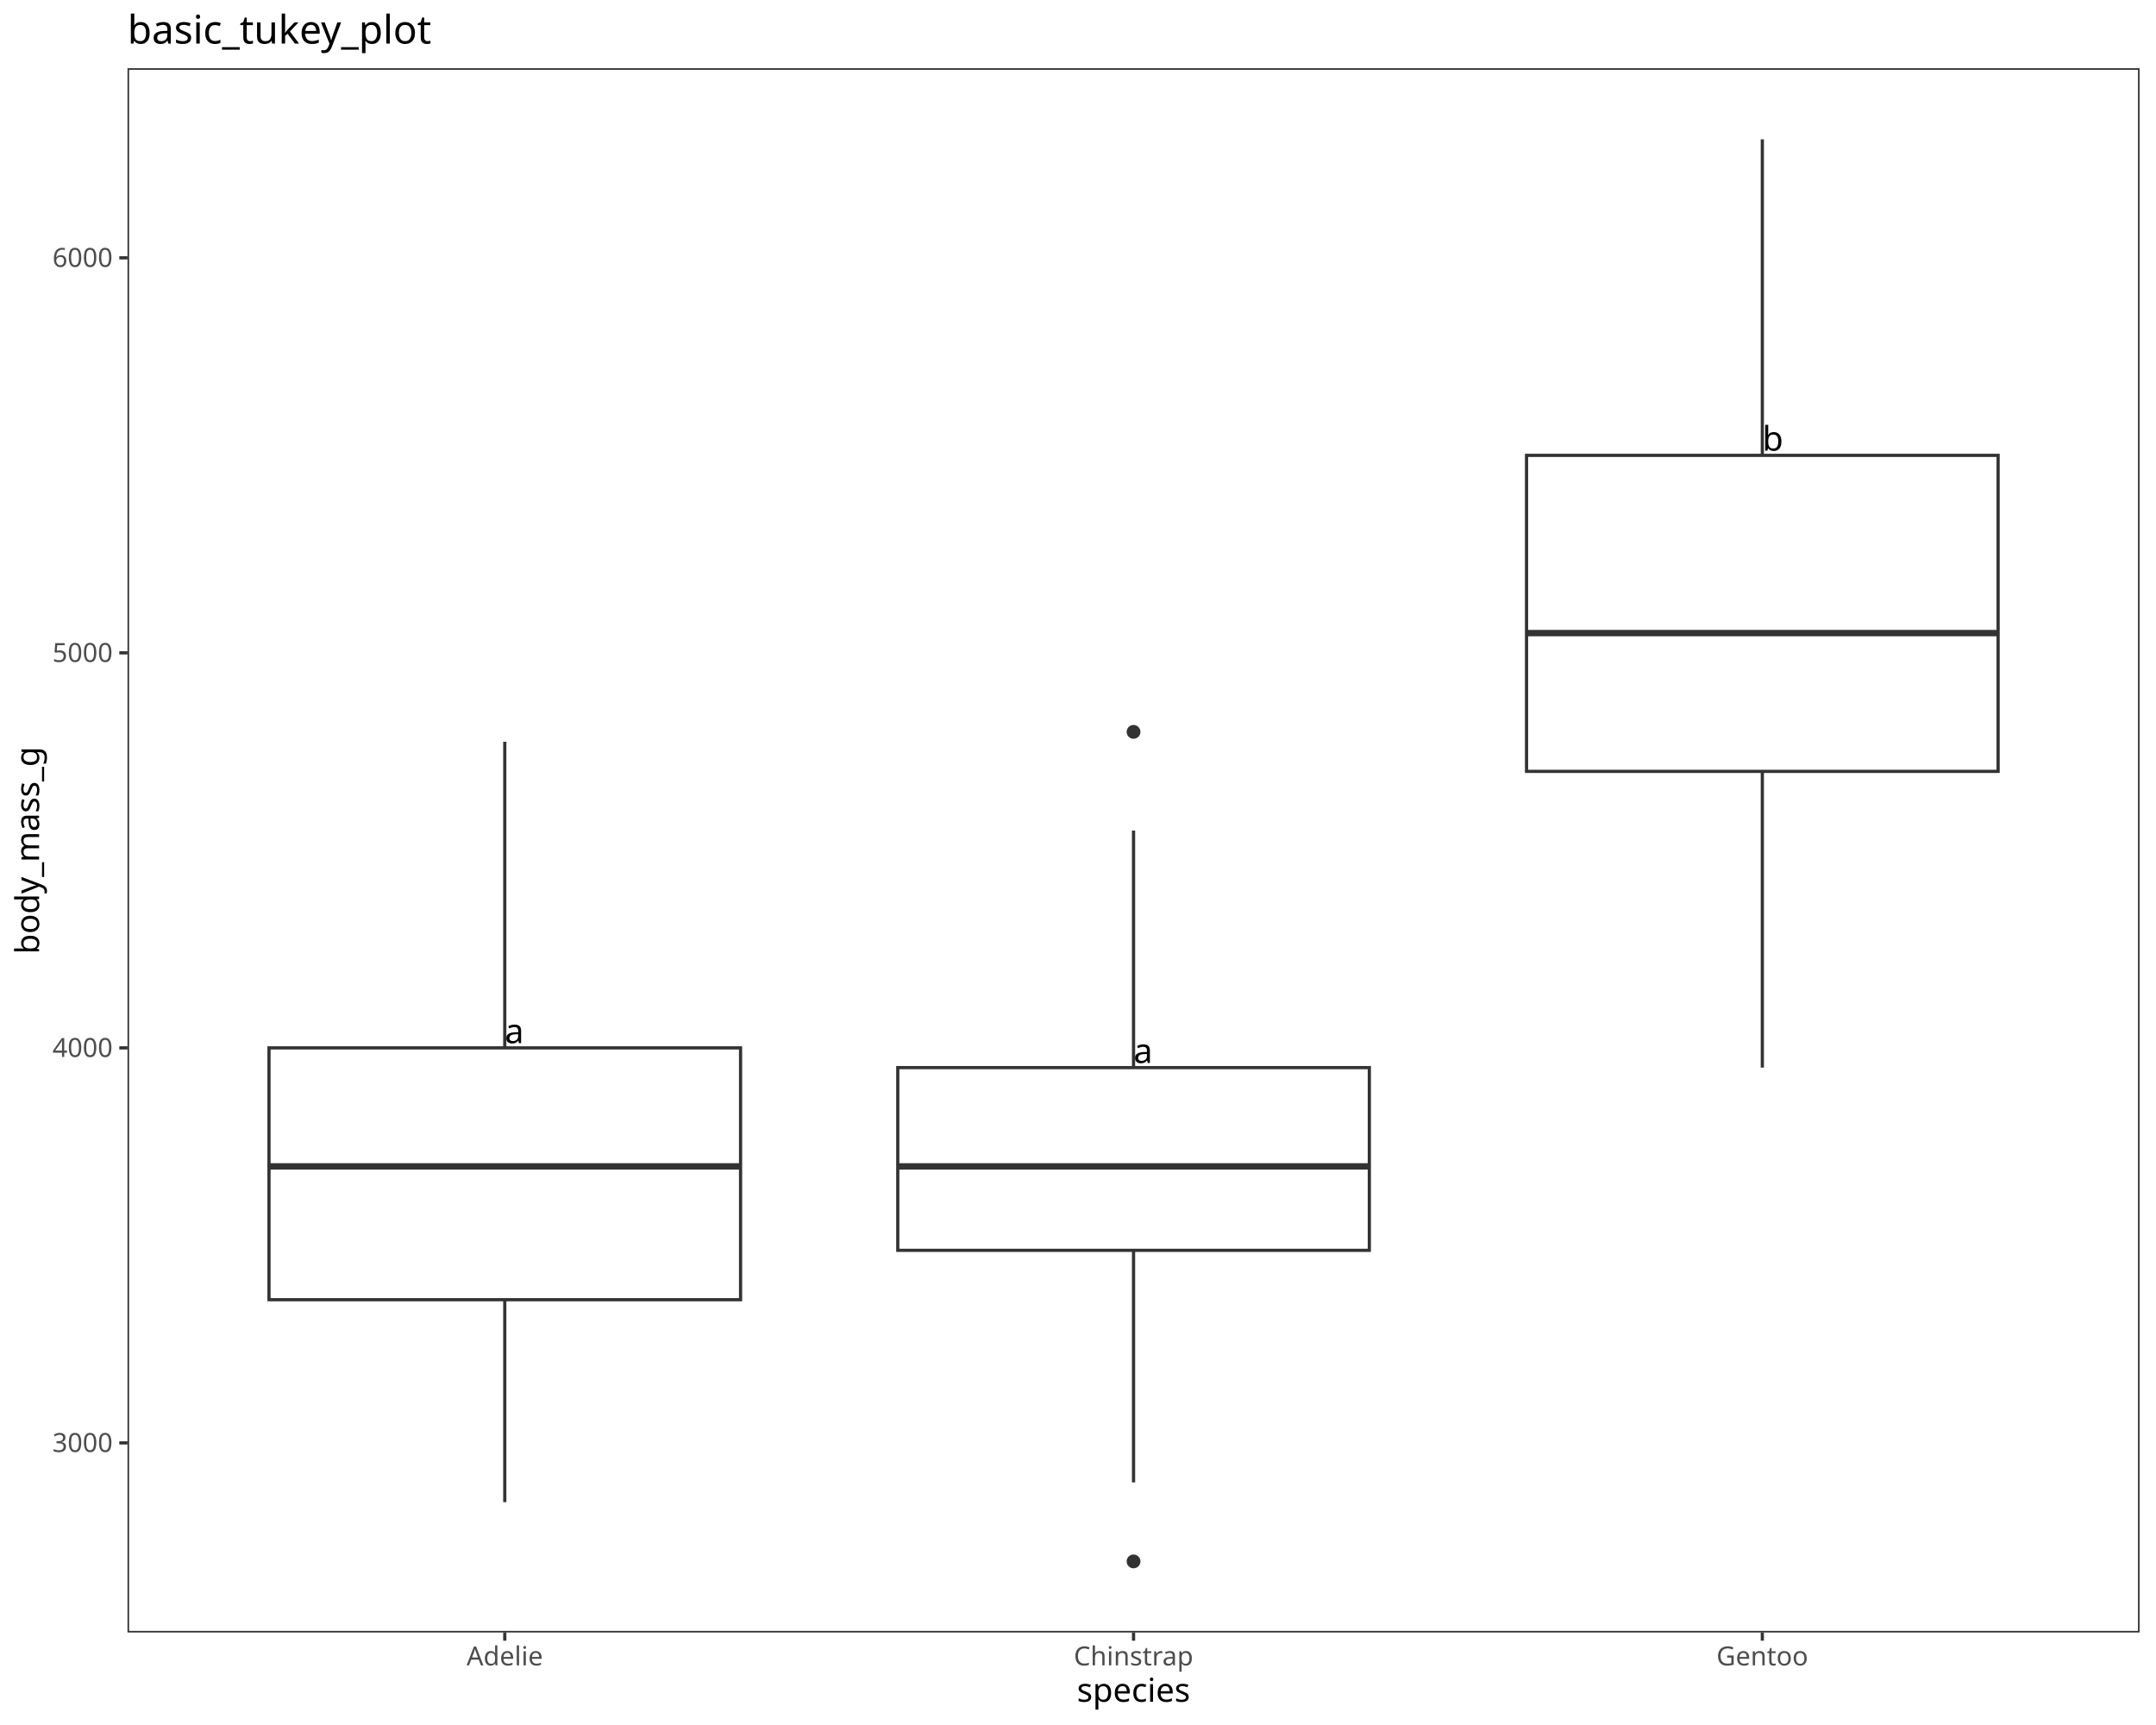
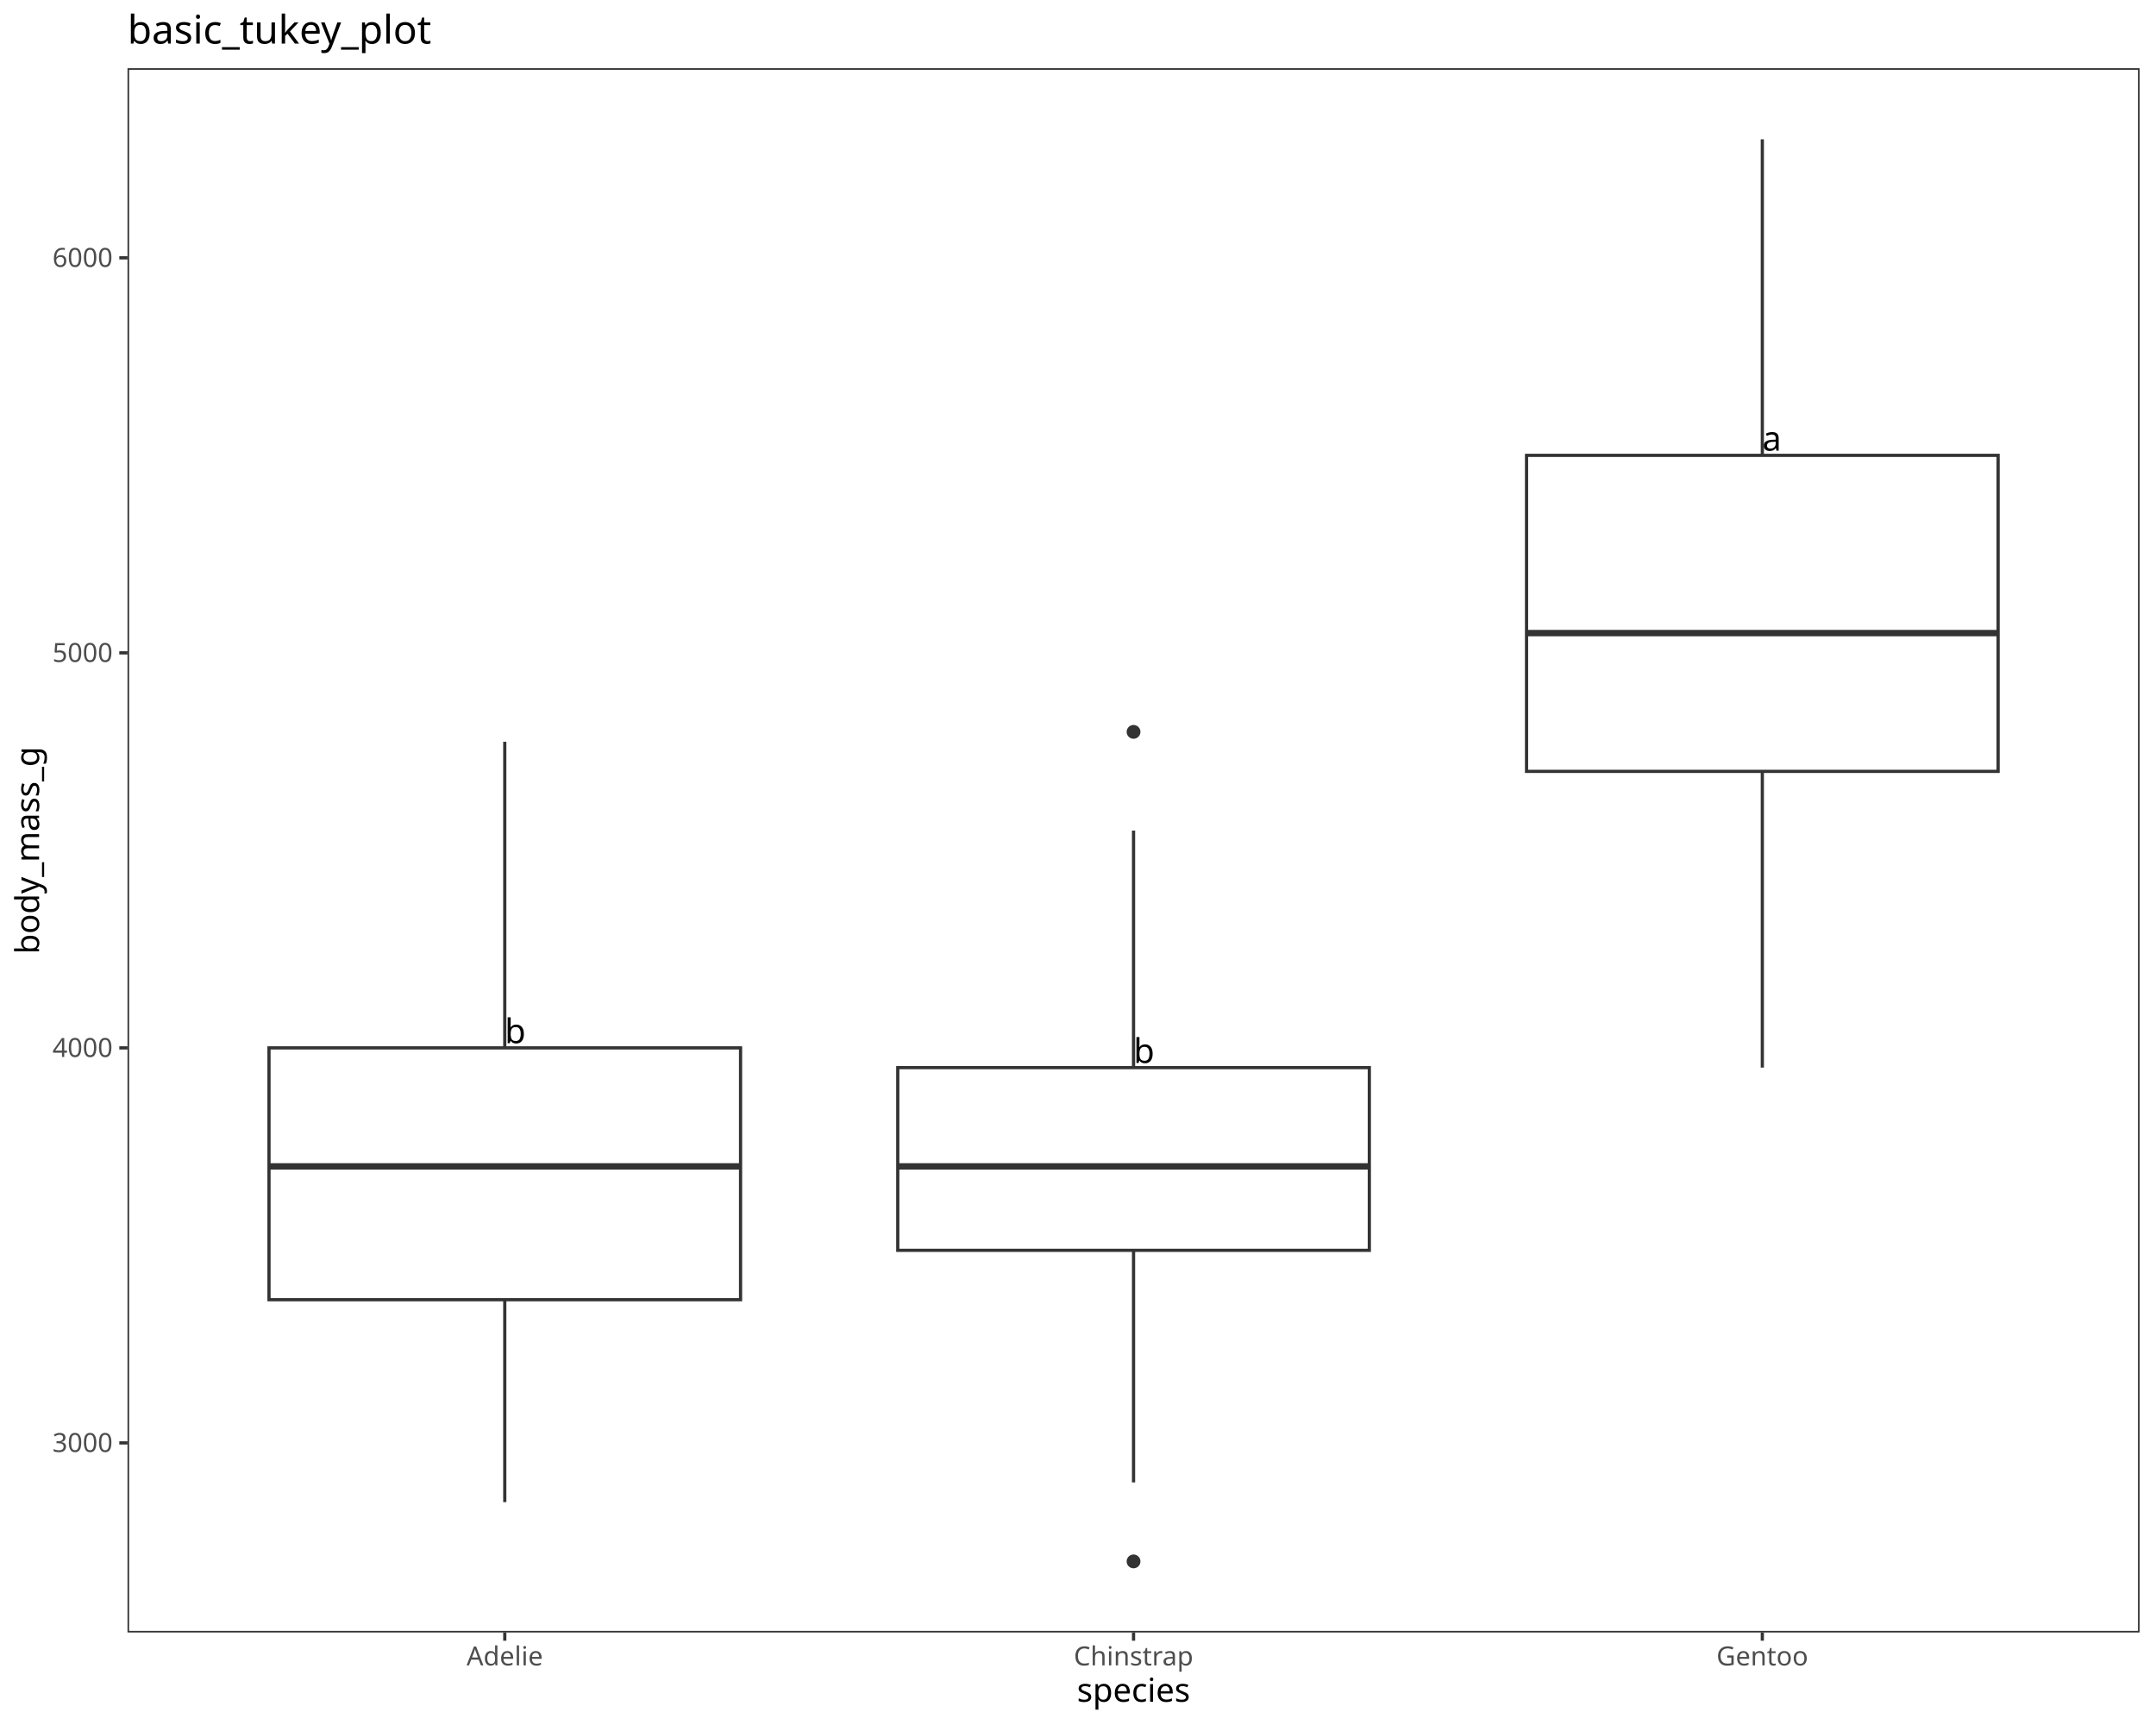
<svg xmlns="http://www.w3.org/2000/svg" class="svglite" data-engine-version="2.0" width="720.00pt" height="576.00pt" viewBox="0 0 720.00 576.00">
  <defs>
    <style type="text/css">
    .svglite line, .svglite polyline, .svglite polygon, .svglite path, .svglite rect, .svglite circle {
      fill: none;
      stroke: #000000;
      stroke-linecap: round;
      stroke-linejoin: round;
      stroke-miterlimit: 10.00;
    }
  </style>
  </defs>
  <rect width="100%" height="100%" style="stroke: none; fill: #FFFFFF;" />
  <defs>
    <clipPath id="cpMC4wMHw3MjAuMDB8MC4wMHw1NzYuMDA=">
      <rect x="0.00" y="0.00" width="720.00" height="576.00" />
    </clipPath>
  </defs>
  <g clip-path="url(#cpMC4wMHw3MjAuMDB8MC4wMHw1NzYuMDA=)">
    <rect x="0.00" y="0.00" width="720.00" height="576.00" style="stroke-width: 1.07; stroke: #FFFFFF; fill: #FFFFFF;" />
  </g>
  <defs>
    <clipPath id="cpNDIuNTh8NzE0LjUyfDIyLjc4fDU0NS4xMQ==">
      <rect x="42.58" y="22.78" width="671.94" height="522.33" />
    </clipPath>
  </defs>
  <g clip-path="url(#cpNDIuNTh8NzE0LjUyfDIyLjc4fDU0NS4xMQ==)">
    <rect x="42.58" y="22.78" width="671.94" height="522.33" style="stroke-width: 1.07; stroke: none; fill: #FFFFFF;" />
    <line x1="168.57" y1="349.90" x2="168.57" y2="247.68" style="stroke-width: 1.07; stroke: #333333; stroke-linecap: butt;" />
    <line x1="168.57" y1="433.99" x2="168.57" y2="501.59" style="stroke-width: 1.07; stroke: #333333; stroke-linecap: butt;" />
    <polygon points="89.83,349.90 89.83,433.99 247.31,433.99 247.31,349.90 89.83,349.90 " style="stroke-width: 1.07; stroke: #333333; stroke-linecap: butt; stroke-linejoin: miter; fill: #FFFFFF;" />
    <line x1="89.83" y1="389.47" x2="247.31" y2="389.47" style="stroke-width: 2.13; stroke: #333333; stroke-linecap: butt; stroke-linejoin: miter;" />
    <circle cx="378.55" cy="244.38" r="1.95" style="stroke-width: 0.71; stroke: #333333; fill: #333333;" />
    <circle cx="378.55" cy="521.37" r="1.95" style="stroke-width: 0.71; stroke: #333333; fill: #333333;" />
    <line x1="378.55" y1="356.49" x2="378.55" y2="277.35" style="stroke-width: 1.07; stroke: #333333; stroke-linecap: butt;" />
    <line x1="378.55" y1="417.50" x2="378.55" y2="494.99" style="stroke-width: 1.07; stroke: #333333; stroke-linecap: butt;" />
    <polygon points="299.81,356.49 299.81,417.50 457.29,417.50 457.29,356.49 299.81,356.49 " style="stroke-width: 1.07; stroke: #333333; stroke-linecap: butt; stroke-linejoin: miter; fill: #FFFFFF;" />
    <line x1="299.81" y1="389.47" x2="457.29" y2="389.47" style="stroke-width: 2.13; stroke: #333333; stroke-linecap: butt; stroke-linejoin: miter;" />
    <line x1="588.53" y1="152.05" x2="588.53" y2="46.53" style="stroke-width: 1.07; stroke: #333333; stroke-linecap: butt;" />
    <line x1="588.53" y1="257.57" x2="588.53" y2="356.49" style="stroke-width: 1.07; stroke: #333333; stroke-linecap: butt;" />
    <polygon points="509.79,152.05 509.79,257.57 667.27,257.57 667.27,152.05 509.79,152.05 " style="stroke-width: 1.07; stroke: #333333; stroke-linecap: butt; stroke-linejoin: miter; fill: #FFFFFF;" />
    <line x1="509.79" y1="211.40" x2="667.27" y2="211.40" style="stroke-width: 2.13; stroke: #333333; stroke-linecap: butt; stroke-linejoin: miter;" />
-     <text x="378.55" y="354.93" style="font-size: 11.38px; font-family: sans;" textLength="6.33px" lengthAdjust="spacingAndGlyphs">a</text>
-     <text x="588.53" y="150.48" style="font-size: 11.38px; font-family: sans;" textLength="6.33px" lengthAdjust="spacingAndGlyphs">b</text>
-     <text x="168.57" y="348.33" style="font-size: 11.38px; font-family: sans;" textLength="6.33px" lengthAdjust="spacingAndGlyphs">a</text>
+     <text x="588.53" y="150.48" style="font-size: 11.38px; font-family: sans;" textLength="6.33px" lengthAdjust="spacingAndGlyphs">a</text>
+     <text x="378.55" y="354.93" style="font-size: 11.38px; font-family: sans;" textLength="6.33px" lengthAdjust="spacingAndGlyphs">b</text>
+     <text x="168.57" y="348.33" style="font-size: 11.38px; font-family: sans;" textLength="6.33px" lengthAdjust="spacingAndGlyphs">b</text>
    <rect x="42.58" y="22.78" width="671.94" height="522.33" style="stroke-width: 1.07; stroke: #333333;" />
  </g>
  <g clip-path="url(#cpMC4wMHw3MjAuMDB8MC4wMHw1NzYuMDA=)">
    <text x="37.65" y="484.83" text-anchor="end" style="font-size: 8.80px; fill: #4D4D4D; font-family: sans;" textLength="19.58px" lengthAdjust="spacingAndGlyphs">3000</text>
    <text x="37.65" y="352.93" text-anchor="end" style="font-size: 8.80px; fill: #4D4D4D; font-family: sans;" textLength="19.58px" lengthAdjust="spacingAndGlyphs">4000</text>
    <text x="37.65" y="221.03" text-anchor="end" style="font-size: 8.80px; fill: #4D4D4D; font-family: sans;" textLength="19.58px" lengthAdjust="spacingAndGlyphs">5000</text>
    <text x="37.65" y="89.12" text-anchor="end" style="font-size: 8.80px; fill: #4D4D4D; font-family: sans;" textLength="19.58px" lengthAdjust="spacingAndGlyphs">6000</text>
    <polyline points="39.84,481.80 42.58,481.80 " style="stroke-width: 1.07; stroke: #333333; stroke-linecap: butt;" />
    <polyline points="39.84,349.90 42.58,349.90 " style="stroke-width: 1.07; stroke: #333333; stroke-linecap: butt;" />
    <polyline points="39.84,218.00 42.58,218.00 " style="stroke-width: 1.07; stroke: #333333; stroke-linecap: butt;" />
    <polyline points="39.84,86.10 42.58,86.10 " style="stroke-width: 1.07; stroke: #333333; stroke-linecap: butt;" />
    <polyline points="168.57,547.85 168.57,545.11 " style="stroke-width: 1.07; stroke: #333333; stroke-linecap: butt;" />
    <polyline points="378.55,547.85 378.55,545.11 " style="stroke-width: 1.07; stroke: #333333; stroke-linecap: butt;" />
    <polyline points="588.53,547.85 588.53,545.11 " style="stroke-width: 1.07; stroke: #333333; stroke-linecap: butt;" />
    <text x="168.57" y="556.10" text-anchor="middle" style="font-size: 8.80px; fill: #4D4D4D; font-family: sans;" textLength="24.46px" lengthAdjust="spacingAndGlyphs">Adelie</text>
    <text x="378.55" y="556.10" text-anchor="middle" style="font-size: 8.80px; fill: #4D4D4D; font-family: sans;" textLength="37.67px" lengthAdjust="spacingAndGlyphs">Chinstrap</text>
    <text x="588.53" y="556.10" text-anchor="middle" style="font-size: 8.80px; fill: #4D4D4D; font-family: sans;" textLength="28.87px" lengthAdjust="spacingAndGlyphs">Gentoo</text>
    <text x="378.55" y="568.24" text-anchor="middle" style="font-size: 11.00px; font-family: sans;" textLength="37.31px" lengthAdjust="spacingAndGlyphs">species</text>
    <text transform="translate(13.05,283.95) rotate(-90)" text-anchor="middle" style="font-size: 11.00px; font-family: sans;" textLength="68.51px" lengthAdjust="spacingAndGlyphs">body_mass_g</text>
    <text x="42.58" y="14.56" style="font-size: 13.20px; font-family: sans;" textLength="98.35px" lengthAdjust="spacingAndGlyphs">basic_tukey_plot</text>
  </g>
</svg>
